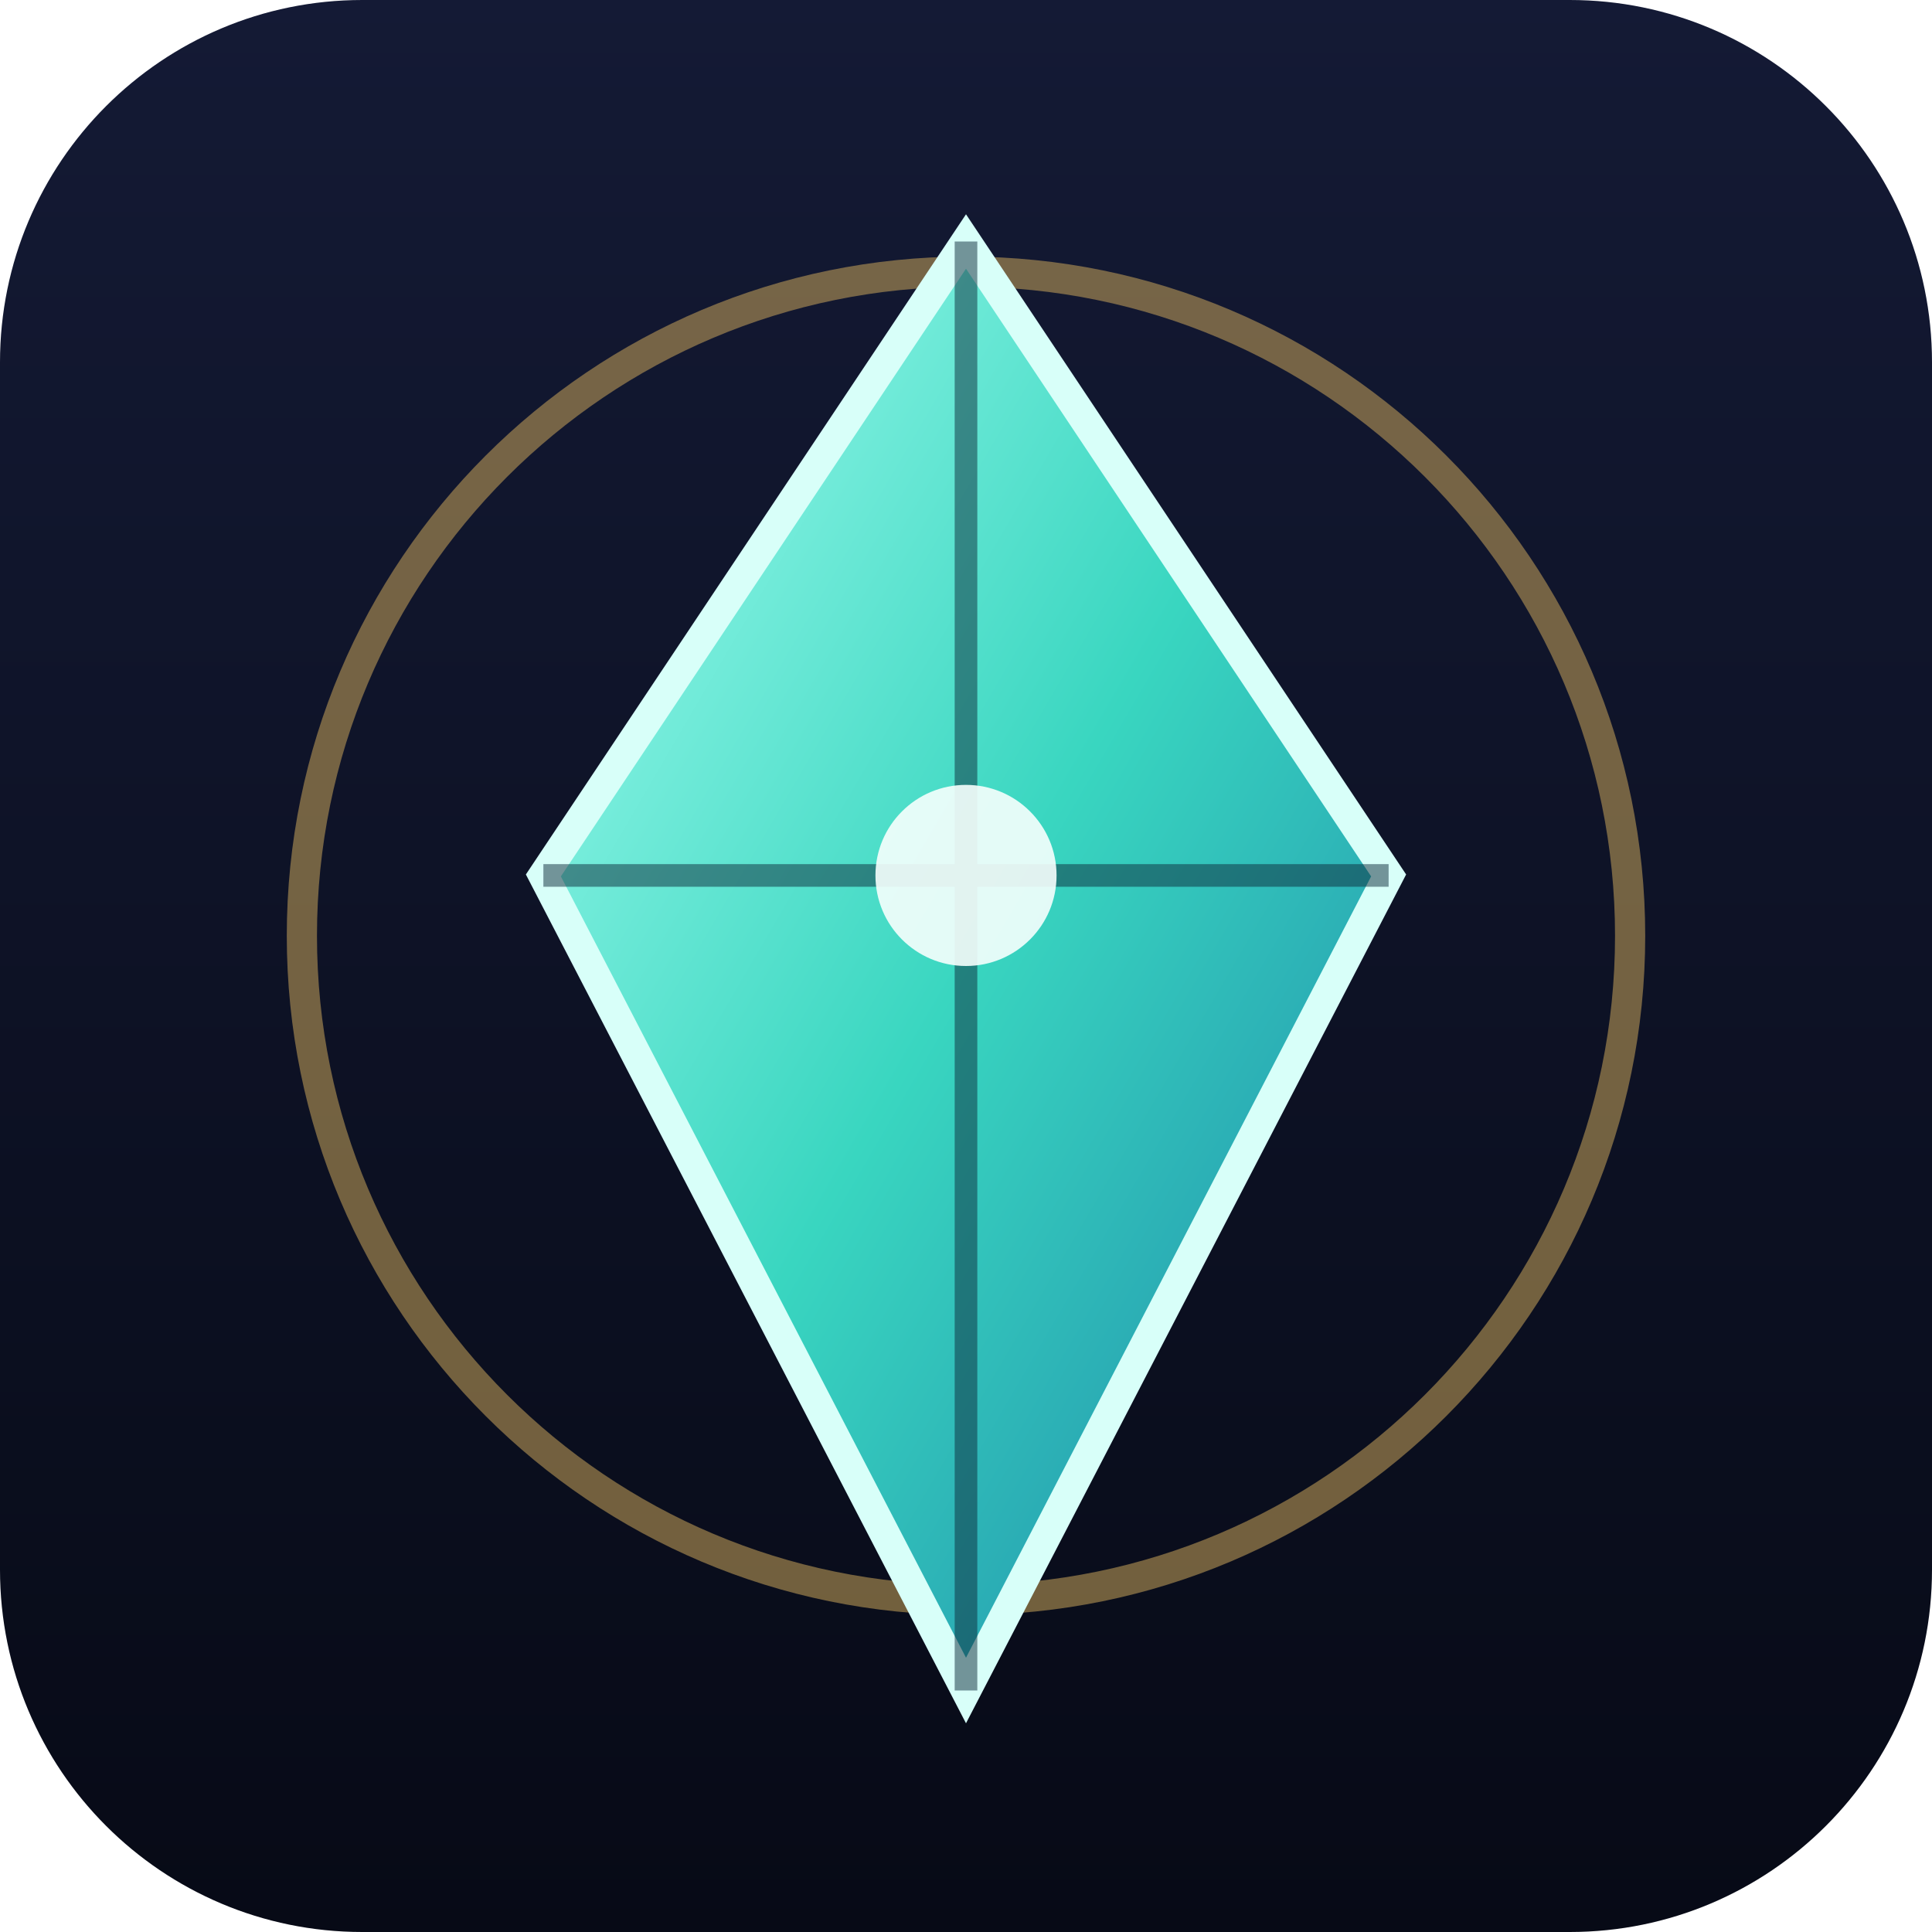
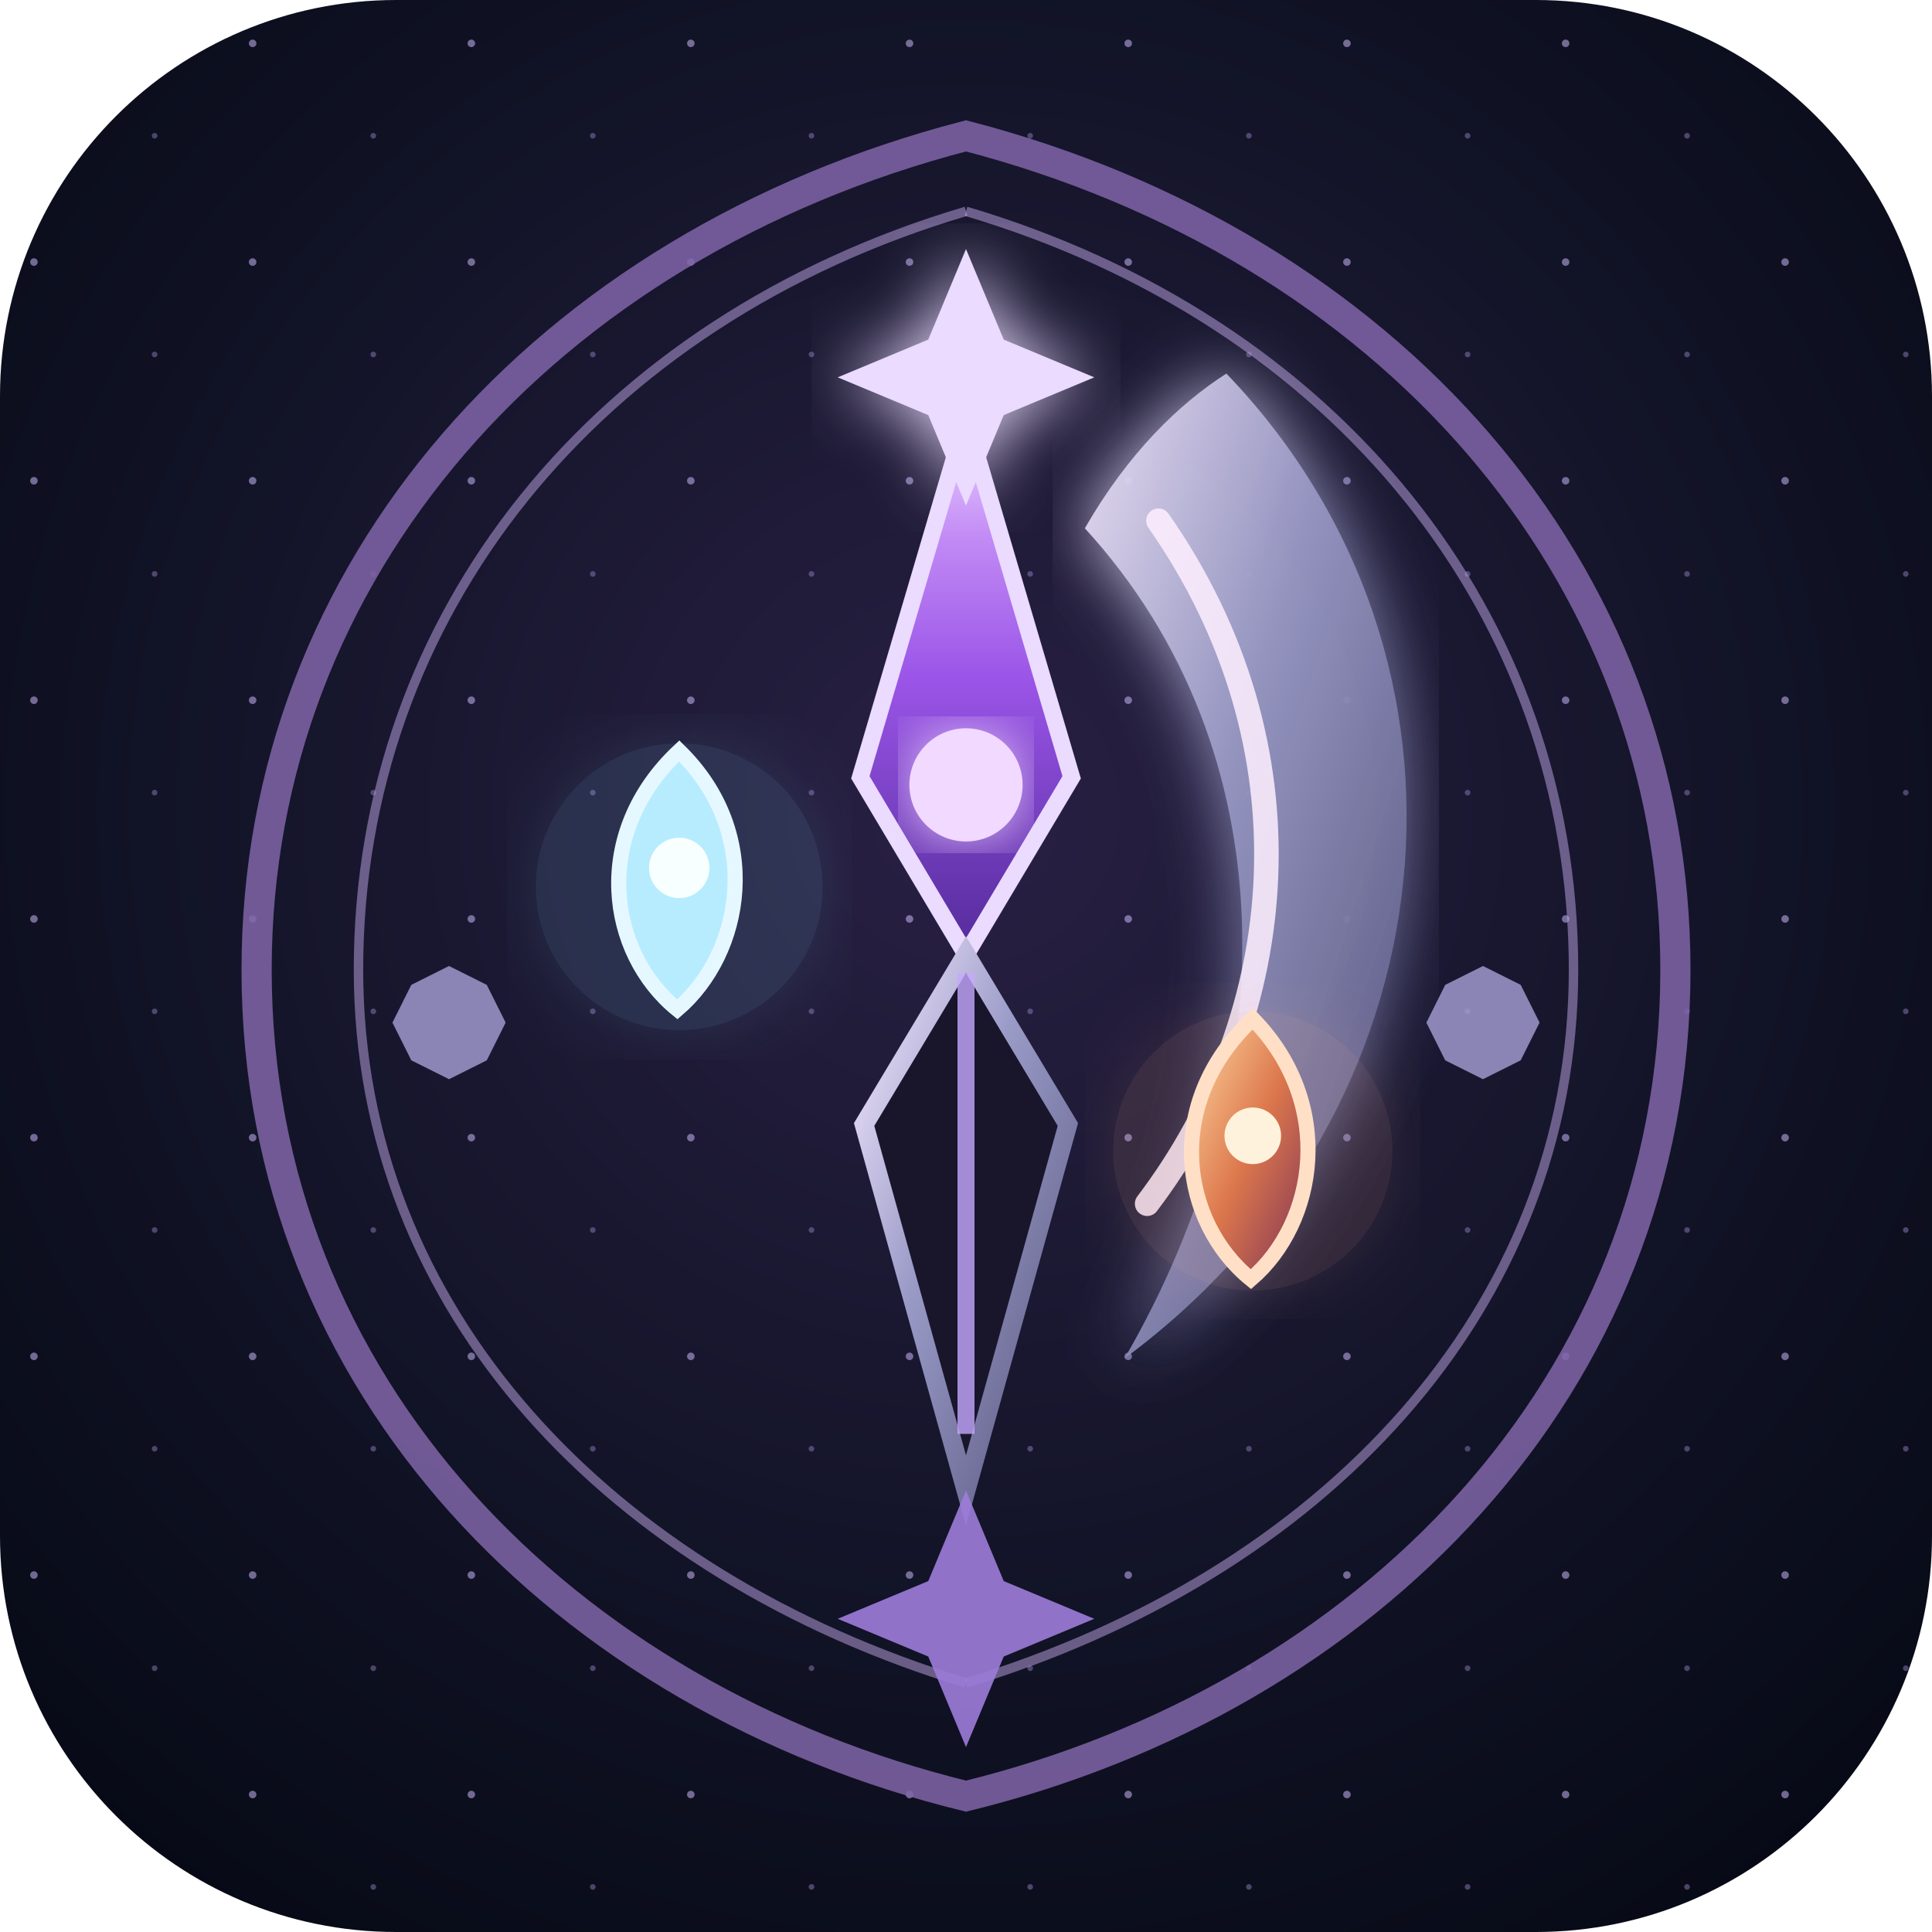
- <svg xmlns="http://www.w3.org/2000/svg" width="128" height="128" viewBox="0 0 128 128">
+ <svg xmlns="http://www.w3.org/2000/svg" width="1024" height="1024" viewBox="0 0 1024 1024">
  <defs>
-     <linearGradient id="bg" x1="0" y1="0" x2="0" y2="1">
-       <stop offset="0" stop-color="#141a35" />
+     <radialGradient id="bg" cx="50%" cy="42%" r="68%">
+       <stop offset="0" stop-color="#292044" />
+       <stop offset=".62" stop-color="#111326" />
      <stop offset="1" stop-color="#070a16" />
+     </radialGradient>
+     <linearGradient id="silver" x1="0" y1="0" x2="1" y2="1">
+       <stop stop-color="#f4eaff" />
+       <stop offset=".42" stop-color="#9b9bc8" />
+       <stop offset="1" stop-color="#55557e" />
    </linearGradient>
-     <linearGradient id="crystal" x1="0" y1="0" x2="1" y2="1">
-       <stop offset="0" stop-color="#a8fff1" />
-       <stop offset="0.5" stop-color="#39d6c0" />
-       <stop offset="1" stop-color="#1b7fa8" />
+     <linearGradient id="violet" x1="0" y1="0" x2="0" y2="1">
+       <stop stop-color="#e2b8ff" />
+       <stop offset=".48" stop-color="#9b55e8" />
+       <stop offset="1" stop-color="#542b9b" />
    </linearGradient>
+     <linearGradient id="ember" x1="0" y1="0" x2="1" y2="1">
+       <stop stop-color="#ffd7a0" />
+       <stop offset=".5" stop-color="#dc774c" />
+       <stop offset="1" stop-color="#7d3157" />
+     </linearGradient>
+     <filter id="glow">
+       <feGaussianBlur stdDeviation="18" result="b" />
+       <feMerge>
+         <feMergeNode in="b" />
+         <feMergeNode in="SourceGraphic" />
+       </feMerge>
+     </filter>
+     <pattern id="stars" width="116" height="116" patternUnits="userSpaceOnUse">
+       <circle cx="18" cy="23" r="2" fill="#c7b5f4" opacity=".55" />
+       <circle cx="82" cy="72" r="1.5" fill="#8d7bb9" opacity=".5" />
+     </pattern>
  </defs>
-   <rect width="128" height="128" rx="24" fill="url(#bg)" />
-   <circle cx="64" cy="62" r="44" fill="none" stroke="#c9a45a" stroke-width="2" opacity="0.55" />
-   <path d="M64 16 L92 58 L64 112 L36 58 Z" fill="url(#crystal)" stroke="#d8fff9" stroke-width="2" />
-   <path d="M64 16 L64 112 M36 58 L92 58" stroke="#0b2a3a" stroke-width="1.5" opacity="0.5" />
-   <circle cx="64" cy="58" r="6" fill="#f6fffd" opacity="0.9" />
+   <rect width="1024" height="1024" rx="210" fill="url(#bg)" />
+   <rect width="1024" height="1024" rx="210" fill="url(#stars)" />
+   <path d="M512 72 C735 130 888 302 888 514 C888 735 724 900 512 952 C300 900 136 735 136 514 C136 302 289 130 512 72Z" fill="none" stroke="#8065a8" stroke-width="16" opacity=".85" />
+   <path d="M512 112 C708 170 834 326 834 514 C834 695 700 835 512 892" fill="none" stroke="#c2a7e8" stroke-width="5" opacity=".5" />
+   <path d="M512 112 C316 170 190 326 190 514 C190 695 324 835 512 892" fill="none" stroke="#c2a7e8" stroke-width="5" opacity=".5" />
+   <path d="M650 198 C796 350 772 590 596 720 C682 572 683 398 575 280 C598 240 625 214 650 198Z" fill="url(#silver)" opacity=".94" filter="url(#glow)" />
+   <path d="M614 276 C698 396 684 538 608 638" fill="none" stroke="#fff0ff" stroke-width="13" stroke-linecap="round" opacity=".85" />
+   <path d="M512 222 L568 412 L512 506 L456 412Z" fill="url(#violet)" stroke="#eadbff" stroke-width="9" />
+   <path d="M512 506 L566 596 L512 790 L458 596Z" fill="#19162c" stroke="url(#silver)" stroke-width="10" />
+   <path d="M512 516 L512 760" stroke="#c5a9ff" stroke-width="9" opacity=".8" />
+   <circle cx="512" cy="416" r="30" fill="#f1d9ff" filter="url(#glow)" />
+   <circle cx="360" cy="470" r="76" fill="#8bdcff" opacity=".12" filter="url(#glow)" />
+   <path d="M360 398 C405 442 394 505 359 535 C322 505 313 442 360 398Z" fill="#b7ecff" stroke="#e6f8ff" stroke-width="8" />
+   <circle cx="360" cy="460" r="16" fill="#f8ffff" />
+   <circle cx="664" cy="610" r="74" fill="#ffb18d" opacity=".12" filter="url(#glow)" />
+   <path d="M664 540 C708 585 698 648 663 678 C626 648 616 585 664 540Z" fill="url(#ember)" stroke="#ffe0c7" stroke-width="8" />
+   <circle cx="664" cy="602" r="15" fill="#fff2dc" />
+   <path d="M512 132 L532 180 L580 200 L532 220 L512 268 L492 220 L444 200 L492 180Z" fill="#eadbff" filter="url(#glow)" />
+   <path d="M512 790 L532 838 L580 858 L532 878 L512 926 L492 878 L444 858 L492 838Z" fill="#9d7cda" opacity=".9" />
+   <path d="M238 512 L258 522 L268 542 L258 562 L238 572 L218 562 L208 542 L218 522Z" fill="#a7a0d7" opacity=".8" />
+   <path d="M786 512 L806 522 L816 542 L806 562 L786 572 L766 562 L756 542 L766 522Z" fill="#a7a0d7" opacity=".8" />
</svg>
